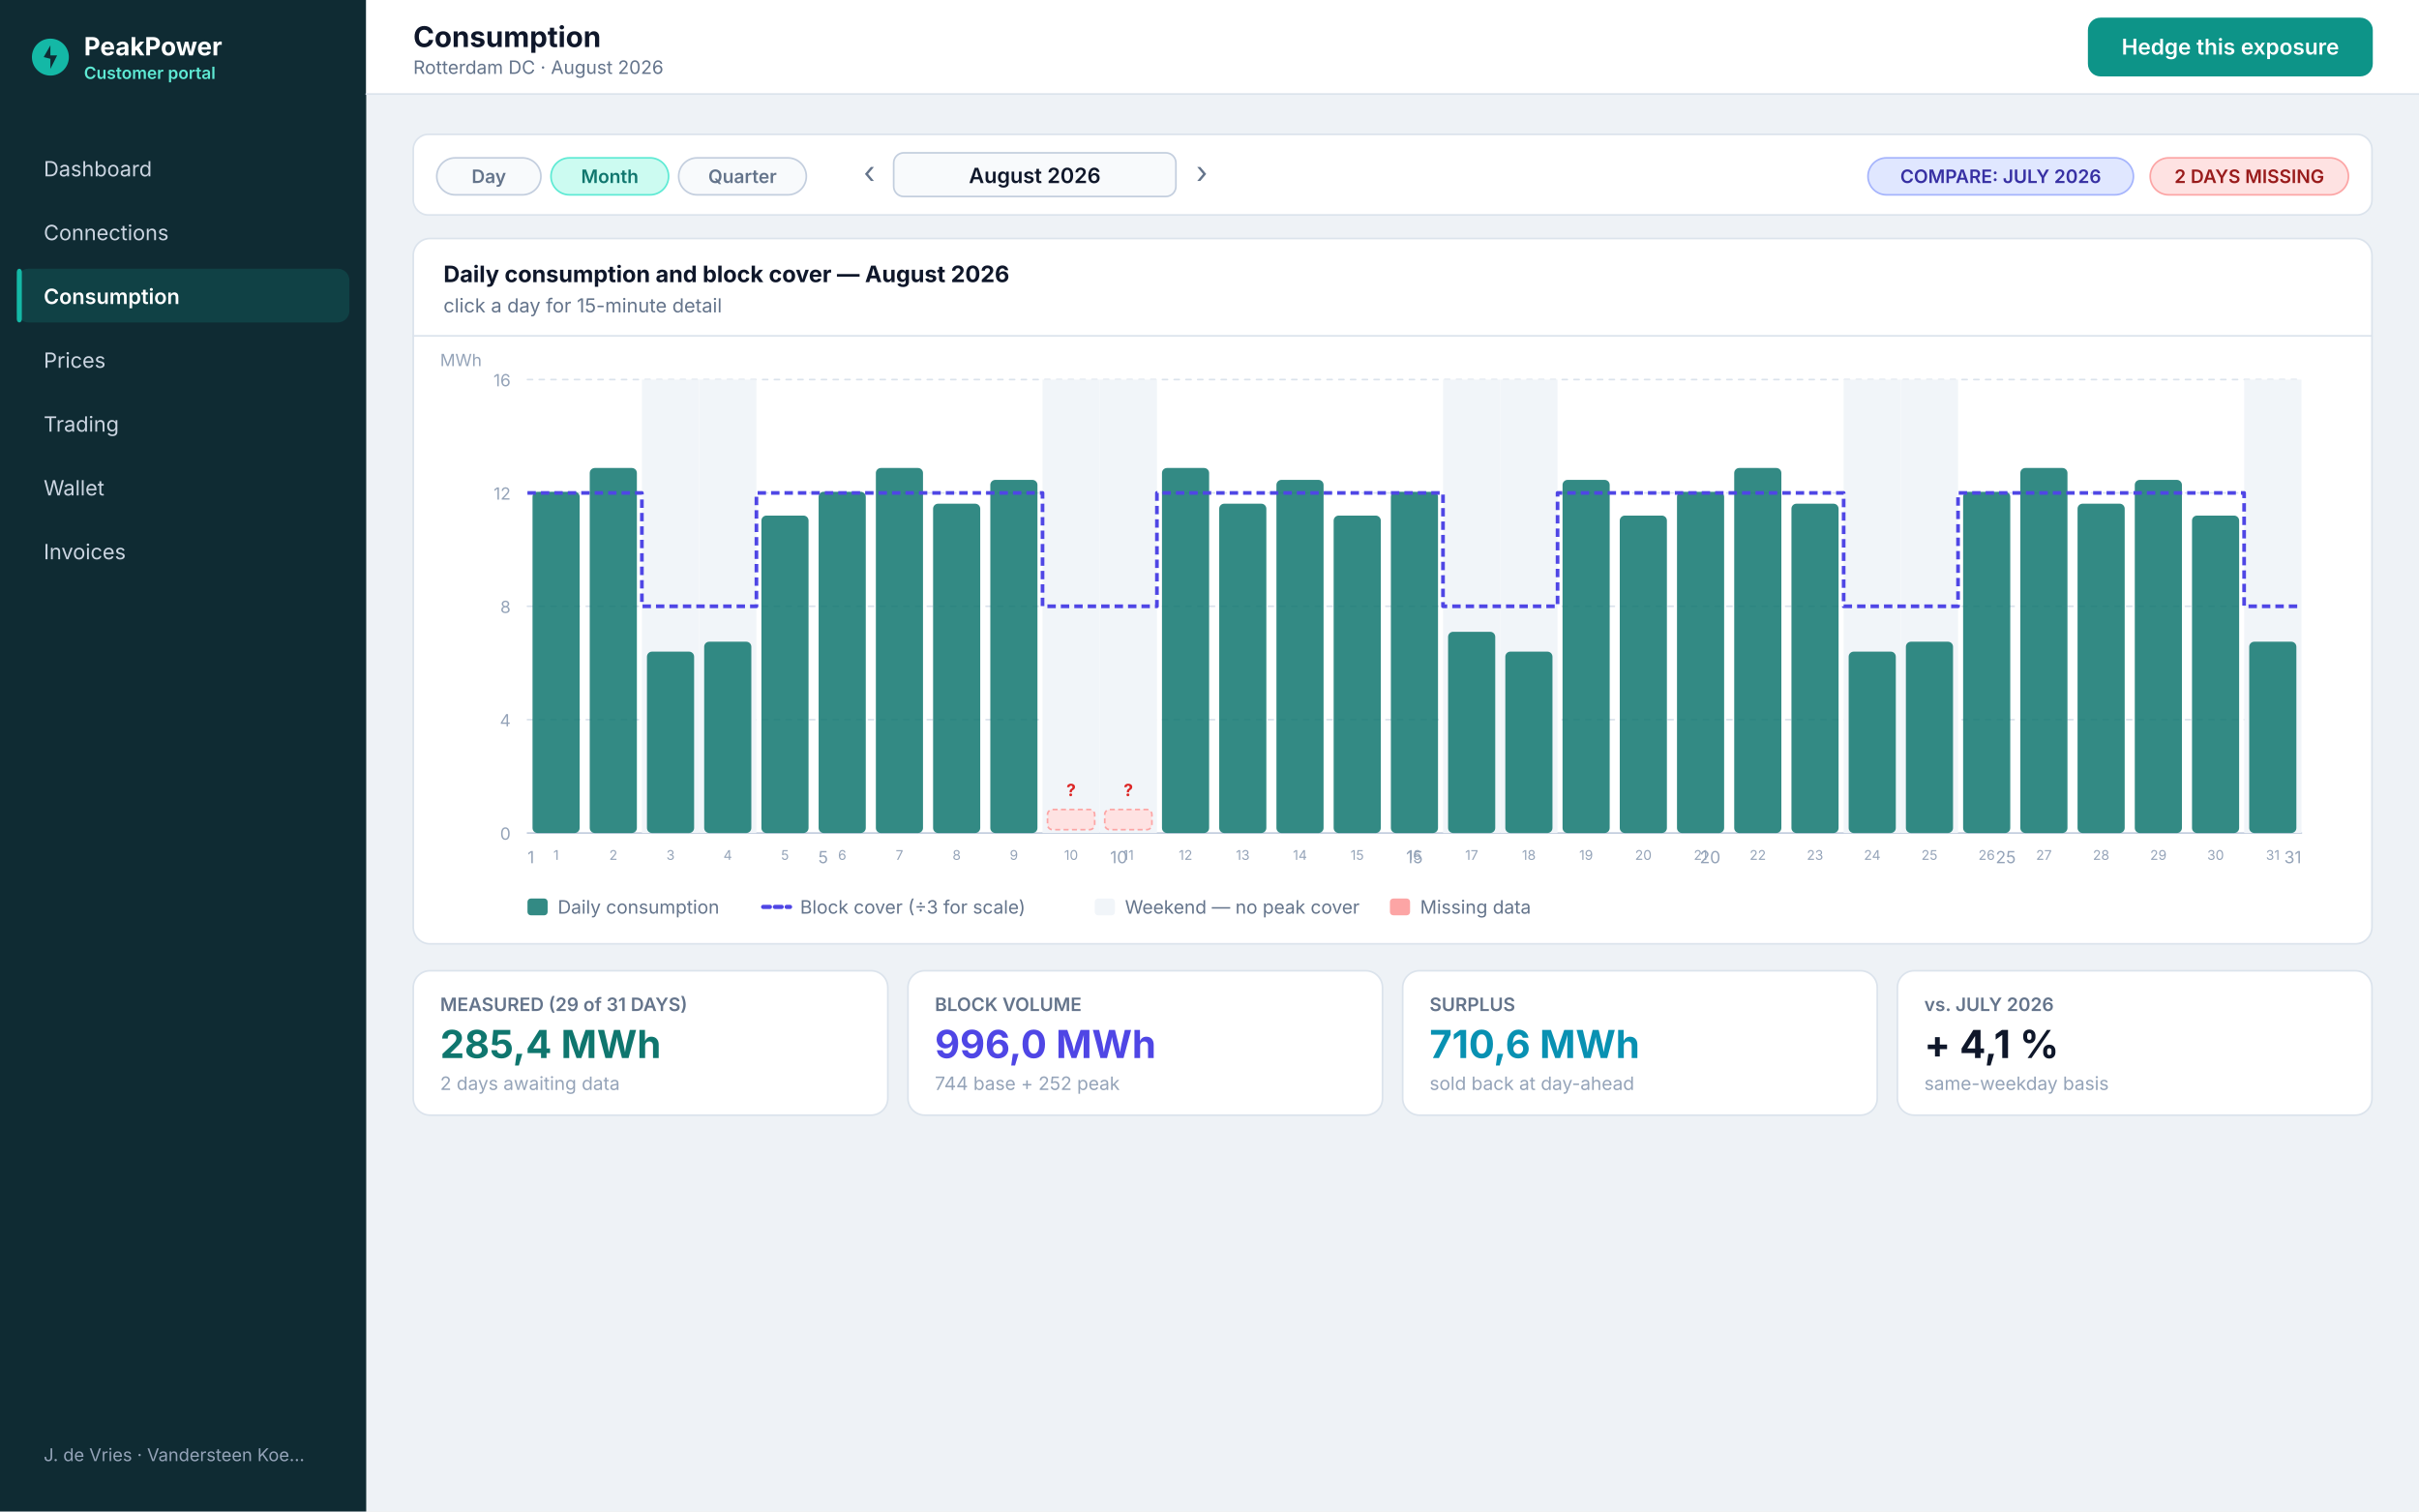
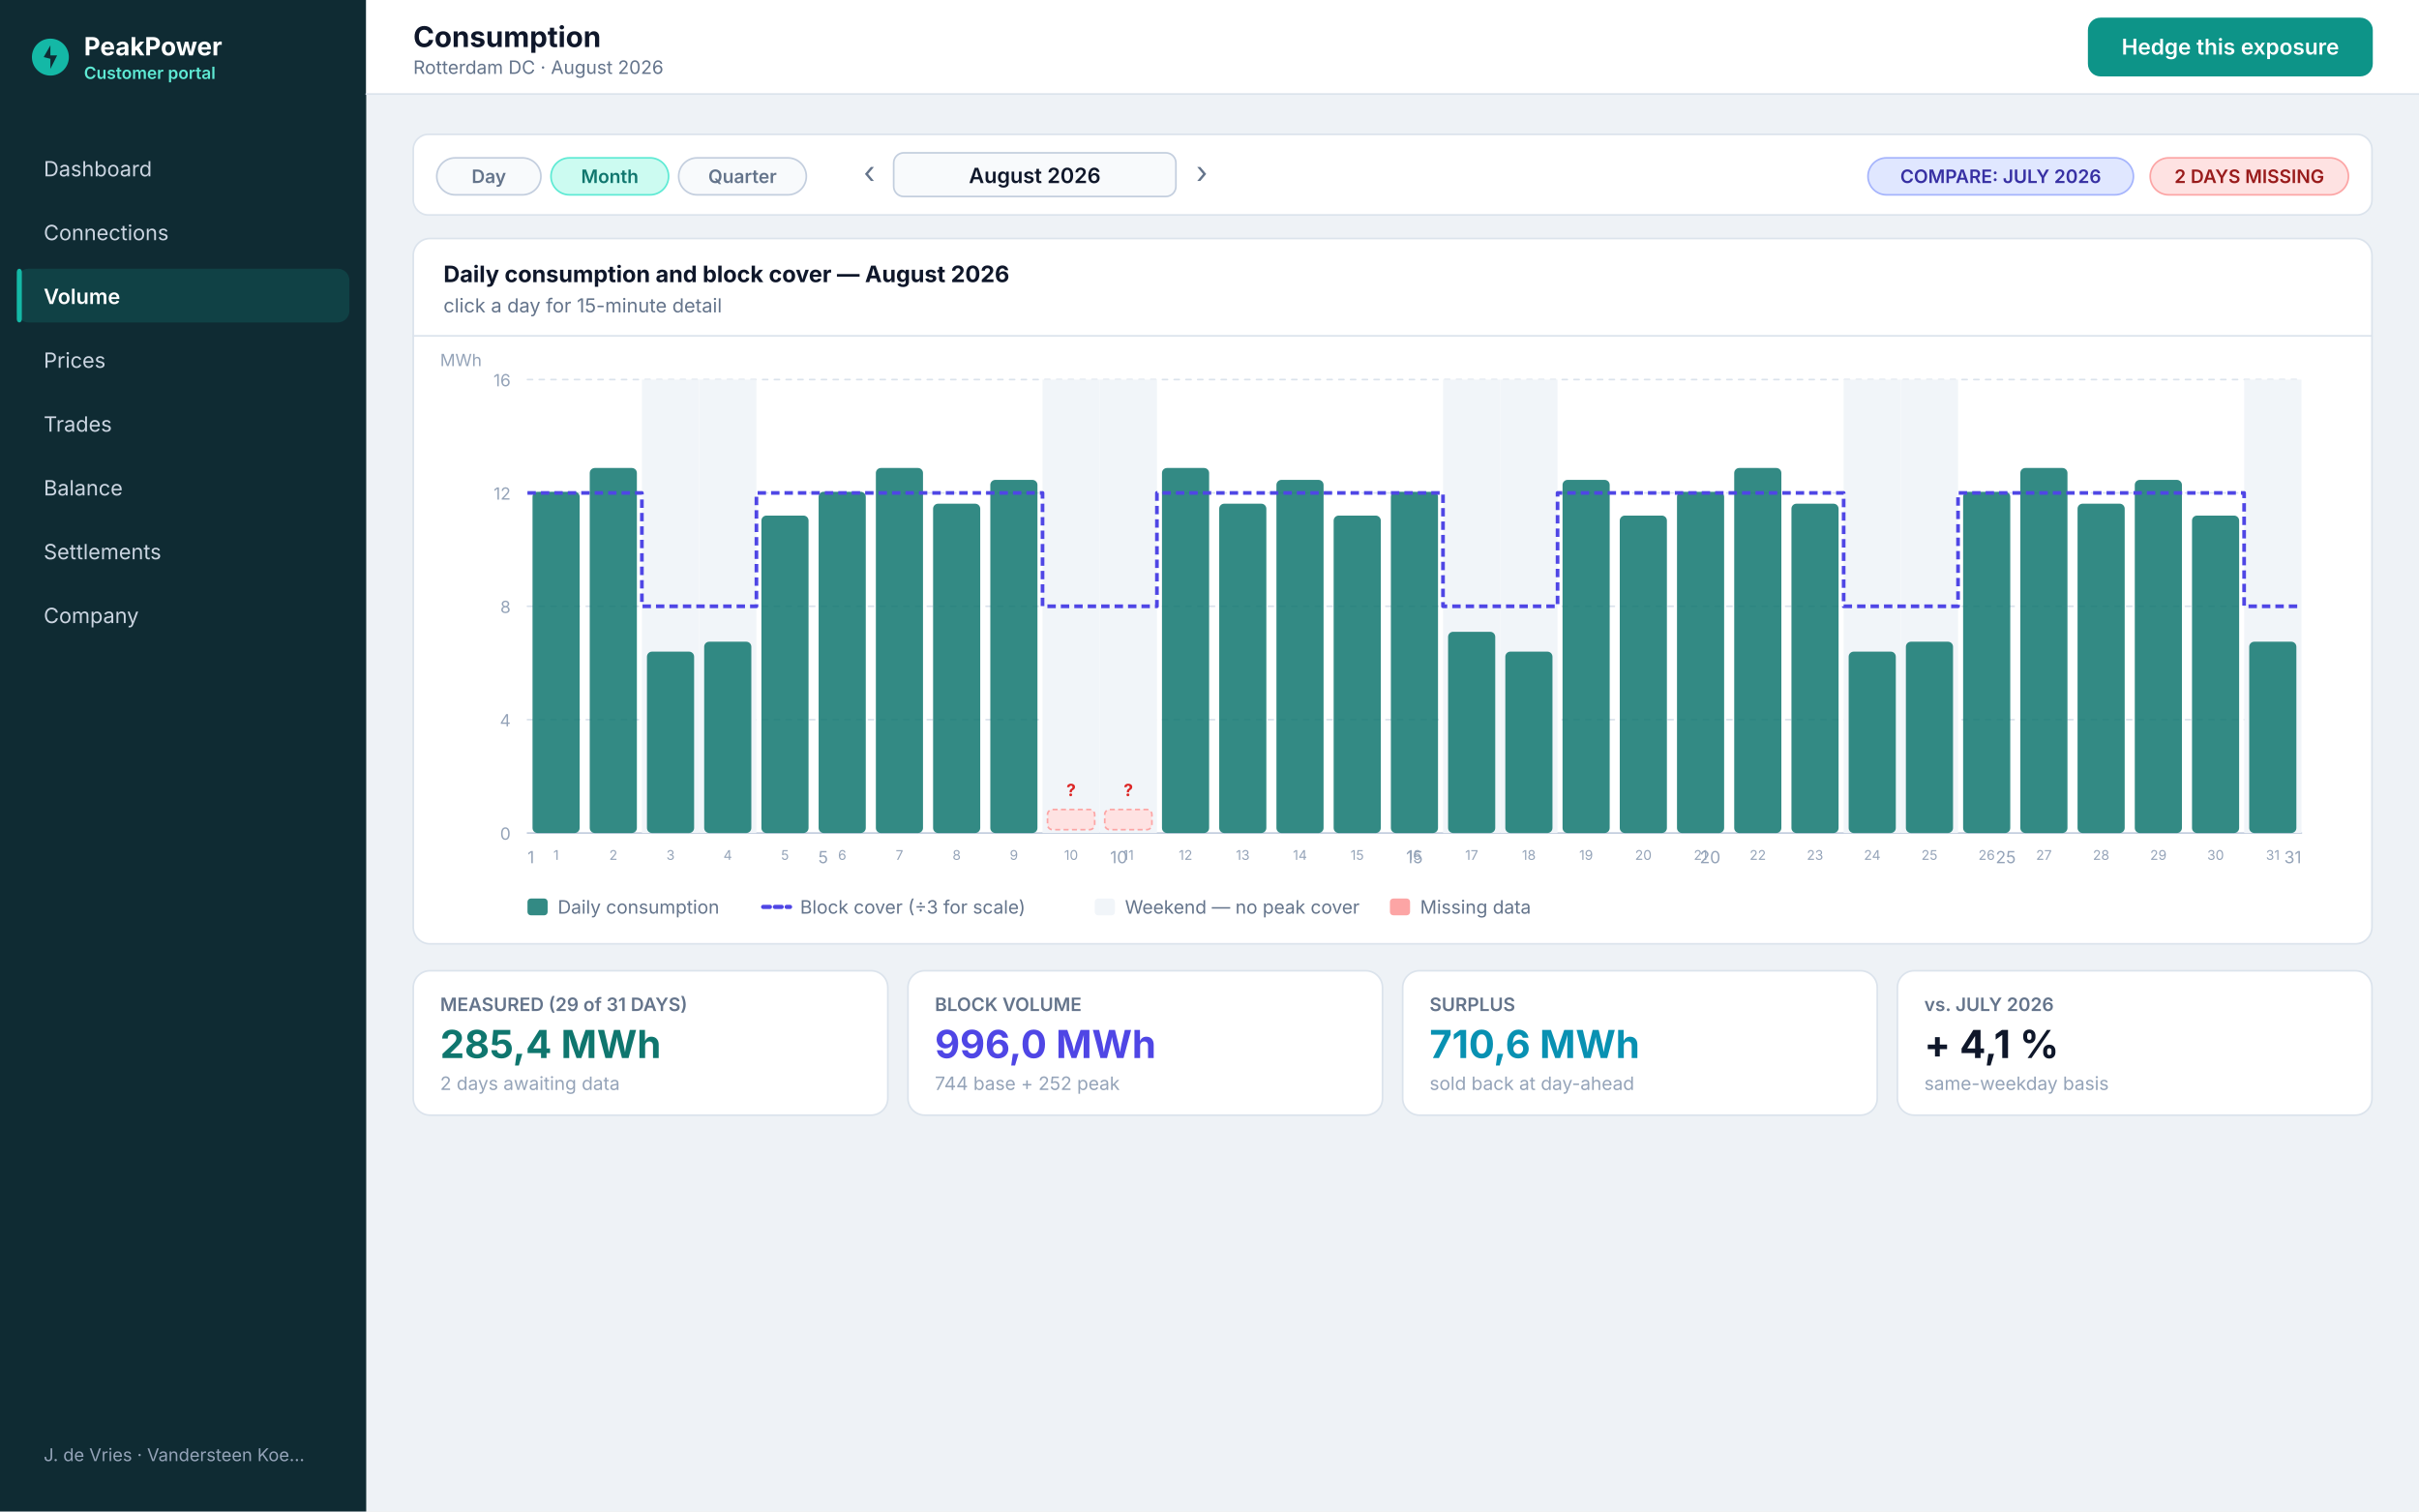
<svg xmlns="http://www.w3.org/2000/svg" viewBox="0 0 1440 900" width="1440" height="900" role="img" aria-label="Customer portal — month chart">
  <rect x="0" y="0" width="1440" height="900" rx="0" fill="#eef2f6" stroke="none" />
  <rect x="0" y="0" width="218" height="900" rx="0" fill="#0f2b33" stroke="none" />
  <g>
    <circle cx="30" cy="34" r="11" fill="#14b8a6" stroke="none" stroke-width="1" />
    <path d="M 26 34 L 30 27 L 30 33 L 34 33 L 30 41 L 30 35 Z" fill="#0f2b33" stroke="none" stroke-width="2" stroke-linejoin="round" stroke-linecap="round" />
  </g>
  <text x="50" y="33" font-family="Inter, 'Segoe UI', -apple-system, BlinkMacSystemFont, 'Helvetica Neue', Arial, sans-serif" font-size="15" fill="#ffffff" font-weight="700" text-anchor="start">PeakPower</text>
  <text x="50" y="47" font-family="Inter, 'Segoe UI', -apple-system, BlinkMacSystemFont, 'Helvetica Neue', Arial, sans-serif" font-size="10" fill="#5eead4" font-weight="600" text-anchor="start">Customer portal</text>
  <text x="26" y="105" font-family="Inter, 'Segoe UI', -apple-system, BlinkMacSystemFont, 'Helvetica Neue', Arial, sans-serif" font-size="12.5" fill="#cbd5e1" font-weight="400" text-anchor="start">Dashboard</text>
  <text x="26" y="143" font-family="Inter, 'Segoe UI', -apple-system, BlinkMacSystemFont, 'Helvetica Neue', Arial, sans-serif" font-size="12.5" fill="#cbd5e1" font-weight="400" text-anchor="start">Connections</text>
  <rect x="10" y="160" width="198" height="32" rx="7" fill="rgba(20,184,166,0.16)" stroke="none" />
  <rect x="10" y="160" width="3" height="32" rx="2" fill="#14b8a6" stroke="none" />
-   <text x="26" y="181" font-family="Inter, 'Segoe UI', -apple-system, BlinkMacSystemFont, 'Helvetica Neue', Arial, sans-serif" font-size="12.5" fill="#ffffff" font-weight="600" text-anchor="start">Consumption</text>
+   <text x="26" y="181" font-family="Inter, 'Segoe UI', -apple-system, BlinkMacSystemFont, 'Helvetica Neue', Arial, sans-serif" font-size="12.5" fill="#ffffff" font-weight="600" text-anchor="start">Volume</text>
  <text x="26" y="219" font-family="Inter, 'Segoe UI', -apple-system, BlinkMacSystemFont, 'Helvetica Neue', Arial, sans-serif" font-size="12.5" fill="#cbd5e1" font-weight="400" text-anchor="start">Prices</text>
-   <text x="26" y="257" font-family="Inter, 'Segoe UI', -apple-system, BlinkMacSystemFont, 'Helvetica Neue', Arial, sans-serif" font-size="12.5" fill="#cbd5e1" font-weight="400" text-anchor="start">Trading</text>
-   <text x="26" y="295" font-family="Inter, 'Segoe UI', -apple-system, BlinkMacSystemFont, 'Helvetica Neue', Arial, sans-serif" font-size="12.5" fill="#cbd5e1" font-weight="400" text-anchor="start">Wallet</text>
-   <text x="26" y="333" font-family="Inter, 'Segoe UI', -apple-system, BlinkMacSystemFont, 'Helvetica Neue', Arial, sans-serif" font-size="12.5" fill="#cbd5e1" font-weight="400" text-anchor="start">Invoices</text>
+   <text x="26" y="257" font-family="Inter, 'Segoe UI', -apple-system, BlinkMacSystemFont, 'Helvetica Neue', Arial, sans-serif" font-size="12.5" fill="#cbd5e1" font-weight="400" text-anchor="start">Trades</text>
+   <text x="26" y="295" font-family="Inter, 'Segoe UI', -apple-system, BlinkMacSystemFont, 'Helvetica Neue', Arial, sans-serif" font-size="12.5" fill="#cbd5e1" font-weight="400" text-anchor="start">Balance</text>
+   <text x="26" y="333" font-family="Inter, 'Segoe UI', -apple-system, BlinkMacSystemFont, 'Helvetica Neue', Arial, sans-serif" font-size="12.5" fill="#cbd5e1" font-weight="400" text-anchor="start">Settlements</text>
+   <text x="26" y="371" font-family="Inter, 'Segoe UI', -apple-system, BlinkMacSystemFont, 'Helvetica Neue', Arial, sans-serif" font-size="12.5" fill="#cbd5e1" font-weight="400" text-anchor="start">Company</text>
  <text x="26" y="870" font-family="Inter, 'Segoe UI', -apple-system, BlinkMacSystemFont, 'Helvetica Neue', Arial, sans-serif" font-size="10.5" fill="#94a3b8" font-weight="400" text-anchor="start">J. de Vries · Vandersteen Koe…</text>
  <rect x="218" y="0" width="1222" height="56" rx="0" fill="#ffffff" stroke="none" />
  <line x1="218" y1="56" x2="1440" y2="56" stroke="#dbe3ec" stroke-width="1" stroke-linecap="round" />
  <text x="246" y="28" font-family="Inter, 'Segoe UI', -apple-system, BlinkMacSystemFont, 'Helvetica Neue', Arial, sans-serif" font-size="17" fill="#0f172a" font-weight="700" text-anchor="start">Consumption</text>
  <text x="246" y="44" font-family="Inter, 'Segoe UI', -apple-system, BlinkMacSystemFont, 'Helvetica Neue', Arial, sans-serif" font-size="11" fill="#64748b" font-weight="400" text-anchor="start">Rotterdam DC · August 2026</text>
  <rect x="1243.4" y="11" width="168.6" height="34" rx="7" fill="#0d9488" stroke="#0d9488" stroke-width="1" />
  <text x="1327.7" y="32.5" font-family="Inter, 'Segoe UI', -apple-system, BlinkMacSystemFont, 'Helvetica Neue', Arial, sans-serif" font-size="13" fill="#ffffff" font-weight="600" text-anchor="middle">Hedge this exposure</text>
  <rect x="246" y="80" width="1166" height="48" rx="9" fill="#ffffff" stroke="#dbe3ec" stroke-width="1" />
  <rect x="260" y="94" width="62" height="22" rx="11" fill="#f8fafc" stroke="#c3cede" stroke-width="1" />
  <text x="291" y="108.96" font-family="Inter, 'Segoe UI', -apple-system, BlinkMacSystemFont, 'Helvetica Neue', Arial, sans-serif" font-size="11" fill="#64748b" font-weight="600" text-anchor="middle">Day</text>
  <rect x="328" y="94" width="70" height="22" rx="11" fill="#ccfbf1" stroke="#5eead4" stroke-width="1" />
  <text x="363" y="108.96" font-family="Inter, 'Segoe UI', -apple-system, BlinkMacSystemFont, 'Helvetica Neue', Arial, sans-serif" font-size="11" fill="#0f766e" font-weight="600" text-anchor="middle">Month</text>
  <rect x="404" y="94" width="76" height="22" rx="11" fill="#f8fafc" stroke="#c3cede" stroke-width="1" />
  <text x="442" y="108.96" font-family="Inter, 'Segoe UI', -apple-system, BlinkMacSystemFont, 'Helvetica Neue', Arial, sans-serif" font-size="11" fill="#64748b" font-weight="600" text-anchor="middle">Quarter</text>
  <text x="514" y="109" font-family="Inter, 'Segoe UI', -apple-system, BlinkMacSystemFont, 'Helvetica Neue', Arial, sans-serif" font-size="18" fill="#64748b" font-weight="400" text-anchor="start">‹</text>
  <rect x="532" y="91" width="168" height="26" rx="6" fill="#f8fafc" stroke="#c3cede" stroke-width="1" />
  <text x="616" y="109" font-family="Inter, 'Segoe UI', -apple-system, BlinkMacSystemFont, 'Helvetica Neue', Arial, sans-serif" font-size="12.5" fill="#0f172a" font-weight="600" text-anchor="middle">August 2026</text>
  <text x="712" y="109" font-family="Inter, 'Segoe UI', -apple-system, BlinkMacSystemFont, 'Helvetica Neue', Arial, sans-serif" font-size="18" fill="#64748b" font-weight="400" text-anchor="start">›</text>
  <rect x="1112" y="94" width="158" height="22" rx="11" fill="#e0e7ff" stroke="#a5b4fc" stroke-width="1" />
  <text x="1191" y="108.96" font-family="Inter, 'Segoe UI', -apple-system, BlinkMacSystemFont, 'Helvetica Neue', Arial, sans-serif" font-size="11" fill="#3730a3" font-weight="600" text-anchor="middle">COMPARE: JULY 2026</text>
  <rect x="1280" y="94" width="118" height="22" rx="11" fill="#fee2e2" stroke="#fca5a5" stroke-width="1" />
  <text x="1339" y="108.96" font-family="Inter, 'Segoe UI', -apple-system, BlinkMacSystemFont, 'Helvetica Neue', Arial, sans-serif" font-size="11" fill="#991b1b" font-weight="600" text-anchor="middle">2 DAYS MISSING</text>
  <rect x="246" y="142" width="1166" height="420" rx="10" fill="#ffffff" stroke="#dbe3ec" stroke-width="1" />
  <text x="264" y="168" font-family="Inter, 'Segoe UI', -apple-system, BlinkMacSystemFont, 'Helvetica Neue', Arial, sans-serif" font-size="13.5" fill="#0f172a" font-weight="700" text-anchor="start">Daily consumption and block cover — August 2026</text>
  <text x="264" y="186" font-family="Inter, 'Segoe UI', -apple-system, BlinkMacSystemFont, 'Helvetica Neue', Arial, sans-serif" font-size="11.5" fill="#64748b" font-weight="400" text-anchor="start">click a day for 15-minute detail</text>
  <line x1="246" y1="200" x2="1412" y2="200" stroke="#dbe3ec" stroke-width="1" stroke-linecap="round" />
  <line x1="314" y1="226" x2="1370" y2="226" stroke="#dbe3ec" stroke-width="1" stroke-dasharray="3 4" stroke-linecap="round" />
  <text x="304" y="230" font-family="Inter, 'Segoe UI', -apple-system, BlinkMacSystemFont, 'Helvetica Neue', Arial, sans-serif" font-size="10" fill="#94a3b8" font-weight="400" text-anchor="end">16</text>
  <line x1="314" y1="293.5" x2="1370" y2="293.5" stroke="#dbe3ec" stroke-width="1" stroke-dasharray="3 4" stroke-linecap="round" />
  <text x="304" y="297.5" font-family="Inter, 'Segoe UI', -apple-system, BlinkMacSystemFont, 'Helvetica Neue', Arial, sans-serif" font-size="10" fill="#94a3b8" font-weight="400" text-anchor="end">12</text>
  <line x1="314" y1="361" x2="1370" y2="361" stroke="#dbe3ec" stroke-width="1" stroke-dasharray="3 4" stroke-linecap="round" />
  <text x="304" y="365" font-family="Inter, 'Segoe UI', -apple-system, BlinkMacSystemFont, 'Helvetica Neue', Arial, sans-serif" font-size="10" fill="#94a3b8" font-weight="400" text-anchor="end">8</text>
  <line x1="314" y1="428.5" x2="1370" y2="428.5" stroke="#dbe3ec" stroke-width="1" stroke-dasharray="3 4" stroke-linecap="round" />
  <text x="304" y="432.5" font-family="Inter, 'Segoe UI', -apple-system, BlinkMacSystemFont, 'Helvetica Neue', Arial, sans-serif" font-size="10" fill="#94a3b8" font-weight="400" text-anchor="end">4</text>
  <line x1="314" y1="496" x2="1370" y2="496" stroke="#c3cede" stroke-width="1" stroke-linecap="round" />
  <text x="304" y="500" font-family="Inter, 'Segoe UI', -apple-system, BlinkMacSystemFont, 'Helvetica Neue', Arial, sans-serif" font-size="10" fill="#94a3b8" font-weight="400" text-anchor="end">0</text>
  <text x="314" y="514" font-family="Inter, 'Segoe UI', -apple-system, BlinkMacSystemFont, 'Helvetica Neue', Arial, sans-serif" font-size="10" fill="#94a3b8" font-weight="400" text-anchor="start">1</text>
  <text x="490" y="514" font-family="Inter, 'Segoe UI', -apple-system, BlinkMacSystemFont, 'Helvetica Neue', Arial, sans-serif" font-size="10" fill="#94a3b8" font-weight="400" text-anchor="middle">5</text>
  <text x="666" y="514" font-family="Inter, 'Segoe UI', -apple-system, BlinkMacSystemFont, 'Helvetica Neue', Arial, sans-serif" font-size="10" fill="#94a3b8" font-weight="400" text-anchor="middle">10</text>
  <text x="842" y="514" font-family="Inter, 'Segoe UI', -apple-system, BlinkMacSystemFont, 'Helvetica Neue', Arial, sans-serif" font-size="10" fill="#94a3b8" font-weight="400" text-anchor="middle">15</text>
  <text x="1018" y="514" font-family="Inter, 'Segoe UI', -apple-system, BlinkMacSystemFont, 'Helvetica Neue', Arial, sans-serif" font-size="10" fill="#94a3b8" font-weight="400" text-anchor="middle">20</text>
  <text x="1194" y="514" font-family="Inter, 'Segoe UI', -apple-system, BlinkMacSystemFont, 'Helvetica Neue', Arial, sans-serif" font-size="10" fill="#94a3b8" font-weight="400" text-anchor="middle">25</text>
  <text x="1370" y="514" font-family="Inter, 'Segoe UI', -apple-system, BlinkMacSystemFont, 'Helvetica Neue', Arial, sans-serif" font-size="10" fill="#94a3b8" font-weight="400" text-anchor="end">31</text>
  <text x="262" y="218" font-family="Inter, 'Segoe UI', -apple-system, BlinkMacSystemFont, 'Helvetica Neue', Arial, sans-serif" font-size="10" fill="#94a3b8" font-weight="400" text-anchor="start">MWh</text>
  <rect x="317" y="292.825" width="28.065" height="203.175" rx="3" fill="#0f766e" stroke="none" opacity="0.85" />
  <text x="331.032" y="512" font-family="Inter, 'Segoe UI', -apple-system, BlinkMacSystemFont, 'Helvetica Neue', Arial, sans-serif" font-size="8" fill="#94a3b8" font-weight="400" text-anchor="middle">1</text>
  <rect x="351.065" y="278.65" width="28.065" height="217.35" rx="3" fill="#0f766e" stroke="none" opacity="0.85" />
  <text x="365.097" y="512" font-family="Inter, 'Segoe UI', -apple-system, BlinkMacSystemFont, 'Helvetica Neue', Arial, sans-serif" font-size="8" fill="#94a3b8" font-weight="400" text-anchor="middle">2</text>
  <rect x="382.129" y="226" width="34.065" height="270" rx="0" fill="#f1f5f9" stroke="none" />
  <rect x="385.129" y="388" width="28.065" height="108" rx="3" fill="#0f766e" stroke="none" opacity="0.85" />
  <text x="399.161" y="512" font-family="Inter, 'Segoe UI', -apple-system, BlinkMacSystemFont, 'Helvetica Neue', Arial, sans-serif" font-size="8" fill="#94a3b8" font-weight="400" text-anchor="middle">3</text>
  <rect x="416.194" y="226" width="34.065" height="270" rx="0" fill="#f1f5f9" stroke="none" />
  <rect x="419.194" y="382.094" width="28.065" height="113.906" rx="3" fill="#0f766e" stroke="none" opacity="0.85" />
  <text x="433.226" y="512" font-family="Inter, 'Segoe UI', -apple-system, BlinkMacSystemFont, 'Helvetica Neue', Arial, sans-serif" font-size="8" fill="#94a3b8" font-weight="400" text-anchor="middle">4</text>
  <rect x="453.258" y="307" width="28.065" height="189" rx="3" fill="#0f766e" stroke="none" opacity="0.85" />
  <text x="467.29" y="512" font-family="Inter, 'Segoe UI', -apple-system, BlinkMacSystemFont, 'Helvetica Neue', Arial, sans-serif" font-size="8" fill="#94a3b8" font-weight="400" text-anchor="middle">5</text>
  <rect x="487.323" y="292.825" width="28.065" height="203.175" rx="3" fill="#0f766e" stroke="none" opacity="0.85" />
  <text x="501.355" y="512" font-family="Inter, 'Segoe UI', -apple-system, BlinkMacSystemFont, 'Helvetica Neue', Arial, sans-serif" font-size="8" fill="#94a3b8" font-weight="400" text-anchor="middle">6</text>
  <rect x="521.387" y="278.65" width="28.065" height="217.35" rx="3" fill="#0f766e" stroke="none" opacity="0.85" />
  <text x="535.419" y="512" font-family="Inter, 'Segoe UI', -apple-system, BlinkMacSystemFont, 'Helvetica Neue', Arial, sans-serif" font-size="8" fill="#94a3b8" font-weight="400" text-anchor="middle">7</text>
  <rect x="555.452" y="299.913" width="28.065" height="196.087" rx="3" fill="#0f766e" stroke="none" opacity="0.85" />
  <text x="569.484" y="512" font-family="Inter, 'Segoe UI', -apple-system, BlinkMacSystemFont, 'Helvetica Neue', Arial, sans-serif" font-size="8" fill="#94a3b8" font-weight="400" text-anchor="middle">8</text>
  <rect x="589.516" y="285.738" width="28.065" height="210.262" rx="3" fill="#0f766e" stroke="none" opacity="0.85" />
  <text x="603.548" y="512" font-family="Inter, 'Segoe UI', -apple-system, BlinkMacSystemFont, 'Helvetica Neue', Arial, sans-serif" font-size="8" fill="#94a3b8" font-weight="400" text-anchor="middle">9</text>
  <rect x="620.581" y="226" width="34.065" height="270" rx="0" fill="#f1f5f9" stroke="none" />
  <rect x="623.581" y="482" width="28.065" height="12" rx="3" fill="#fee2e2" stroke="#fca5a5" stroke-width="1" stroke-dasharray="3 2" />
  <text x="637.613" y="474" font-family="Inter, 'Segoe UI', -apple-system, BlinkMacSystemFont, 'Helvetica Neue', Arial, sans-serif" font-size="10" fill="#dc2626" font-weight="700" text-anchor="middle">?</text>
  <text x="637.613" y="512" font-family="Inter, 'Segoe UI', -apple-system, BlinkMacSystemFont, 'Helvetica Neue', Arial, sans-serif" font-size="8" fill="#94a3b8" font-weight="400" text-anchor="middle">10</text>
  <rect x="654.645" y="226" width="34.065" height="270" rx="0" fill="#f1f5f9" stroke="none" />
  <rect x="657.645" y="482" width="28.065" height="12" rx="3" fill="#fee2e2" stroke="#fca5a5" stroke-width="1" stroke-dasharray="3 2" />
  <text x="671.677" y="474" font-family="Inter, 'Segoe UI', -apple-system, BlinkMacSystemFont, 'Helvetica Neue', Arial, sans-serif" font-size="10" fill="#dc2626" font-weight="700" text-anchor="middle">?</text>
  <text x="671.677" y="512" font-family="Inter, 'Segoe UI', -apple-system, BlinkMacSystemFont, 'Helvetica Neue', Arial, sans-serif" font-size="8" fill="#94a3b8" font-weight="400" text-anchor="middle">11</text>
  <rect x="691.71" y="278.65" width="28.065" height="217.35" rx="3" fill="#0f766e" stroke="none" opacity="0.85" />
  <text x="705.742" y="512" font-family="Inter, 'Segoe UI', -apple-system, BlinkMacSystemFont, 'Helvetica Neue', Arial, sans-serif" font-size="8" fill="#94a3b8" font-weight="400" text-anchor="middle">12</text>
  <rect x="725.774" y="299.913" width="28.065" height="196.087" rx="3" fill="#0f766e" stroke="none" opacity="0.85" />
  <text x="739.806" y="512" font-family="Inter, 'Segoe UI', -apple-system, BlinkMacSystemFont, 'Helvetica Neue', Arial, sans-serif" font-size="8" fill="#94a3b8" font-weight="400" text-anchor="middle">13</text>
  <rect x="759.839" y="285.738" width="28.065" height="210.262" rx="3" fill="#0f766e" stroke="none" opacity="0.85" />
  <text x="773.871" y="512" font-family="Inter, 'Segoe UI', -apple-system, BlinkMacSystemFont, 'Helvetica Neue', Arial, sans-serif" font-size="8" fill="#94a3b8" font-weight="400" text-anchor="middle">14</text>
  <rect x="793.903" y="307" width="28.065" height="189" rx="3" fill="#0f766e" stroke="none" opacity="0.85" />
  <text x="807.935" y="512" font-family="Inter, 'Segoe UI', -apple-system, BlinkMacSystemFont, 'Helvetica Neue', Arial, sans-serif" font-size="8" fill="#94a3b8" font-weight="400" text-anchor="middle">15</text>
  <rect x="827.968" y="292.825" width="28.065" height="203.175" rx="3" fill="#0f766e" stroke="none" opacity="0.85" />
  <text x="842" y="512" font-family="Inter, 'Segoe UI', -apple-system, BlinkMacSystemFont, 'Helvetica Neue', Arial, sans-serif" font-size="8" fill="#94a3b8" font-weight="400" text-anchor="middle">16</text>
  <rect x="859.032" y="226" width="34.065" height="270" rx="0" fill="#f1f5f9" stroke="none" />
  <rect x="862.032" y="376.188" width="28.065" height="119.813" rx="3" fill="#0f766e" stroke="none" opacity="0.85" />
  <text x="876.065" y="512" font-family="Inter, 'Segoe UI', -apple-system, BlinkMacSystemFont, 'Helvetica Neue', Arial, sans-serif" font-size="8" fill="#94a3b8" font-weight="400" text-anchor="middle">17</text>
  <rect x="893.097" y="226" width="34.065" height="270" rx="0" fill="#f1f5f9" stroke="none" />
  <rect x="896.097" y="388" width="28.065" height="108" rx="3" fill="#0f766e" stroke="none" opacity="0.85" />
  <text x="910.129" y="512" font-family="Inter, 'Segoe UI', -apple-system, BlinkMacSystemFont, 'Helvetica Neue', Arial, sans-serif" font-size="8" fill="#94a3b8" font-weight="400" text-anchor="middle">18</text>
  <rect x="930.161" y="285.738" width="28.065" height="210.262" rx="3" fill="#0f766e" stroke="none" opacity="0.85" />
  <text x="944.194" y="512" font-family="Inter, 'Segoe UI', -apple-system, BlinkMacSystemFont, 'Helvetica Neue', Arial, sans-serif" font-size="8" fill="#94a3b8" font-weight="400" text-anchor="middle">19</text>
  <rect x="964.226" y="307" width="28.065" height="189" rx="3" fill="#0f766e" stroke="none" opacity="0.85" />
  <text x="978.258" y="512" font-family="Inter, 'Segoe UI', -apple-system, BlinkMacSystemFont, 'Helvetica Neue', Arial, sans-serif" font-size="8" fill="#94a3b8" font-weight="400" text-anchor="middle">20</text>
  <rect x="998.29" y="292.825" width="28.065" height="203.175" rx="3" fill="#0f766e" stroke="none" opacity="0.85" />
  <text x="1012.323" y="512" font-family="Inter, 'Segoe UI', -apple-system, BlinkMacSystemFont, 'Helvetica Neue', Arial, sans-serif" font-size="8" fill="#94a3b8" font-weight="400" text-anchor="middle">21</text>
  <rect x="1032.355" y="278.65" width="28.065" height="217.35" rx="3" fill="#0f766e" stroke="none" opacity="0.85" />
  <text x="1046.387" y="512" font-family="Inter, 'Segoe UI', -apple-system, BlinkMacSystemFont, 'Helvetica Neue', Arial, sans-serif" font-size="8" fill="#94a3b8" font-weight="400" text-anchor="middle">22</text>
  <rect x="1066.419" y="299.913" width="28.065" height="196.087" rx="3" fill="#0f766e" stroke="none" opacity="0.85" />
  <text x="1080.452" y="512" font-family="Inter, 'Segoe UI', -apple-system, BlinkMacSystemFont, 'Helvetica Neue', Arial, sans-serif" font-size="8" fill="#94a3b8" font-weight="400" text-anchor="middle">23</text>
  <rect x="1097.484" y="226" width="34.065" height="270" rx="0" fill="#f1f5f9" stroke="none" />
  <rect x="1100.484" y="388" width="28.065" height="108" rx="3" fill="#0f766e" stroke="none" opacity="0.85" />
  <text x="1114.516" y="512" font-family="Inter, 'Segoe UI', -apple-system, BlinkMacSystemFont, 'Helvetica Neue', Arial, sans-serif" font-size="8" fill="#94a3b8" font-weight="400" text-anchor="middle">24</text>
  <rect x="1131.548" y="226" width="34.065" height="270" rx="0" fill="#f1f5f9" stroke="none" />
  <rect x="1134.548" y="382.094" width="28.065" height="113.906" rx="3" fill="#0f766e" stroke="none" opacity="0.85" />
  <text x="1148.581" y="512" font-family="Inter, 'Segoe UI', -apple-system, BlinkMacSystemFont, 'Helvetica Neue', Arial, sans-serif" font-size="8" fill="#94a3b8" font-weight="400" text-anchor="middle">25</text>
  <rect x="1168.613" y="292.825" width="28.065" height="203.175" rx="3" fill="#0f766e" stroke="none" opacity="0.85" />
  <text x="1182.645" y="512" font-family="Inter, 'Segoe UI', -apple-system, BlinkMacSystemFont, 'Helvetica Neue', Arial, sans-serif" font-size="8" fill="#94a3b8" font-weight="400" text-anchor="middle">26</text>
  <rect x="1202.677" y="278.65" width="28.065" height="217.35" rx="3" fill="#0f766e" stroke="none" opacity="0.85" />
  <text x="1216.71" y="512" font-family="Inter, 'Segoe UI', -apple-system, BlinkMacSystemFont, 'Helvetica Neue', Arial, sans-serif" font-size="8" fill="#94a3b8" font-weight="400" text-anchor="middle">27</text>
  <rect x="1236.742" y="299.913" width="28.065" height="196.087" rx="3" fill="#0f766e" stroke="none" opacity="0.85" />
  <text x="1250.774" y="512" font-family="Inter, 'Segoe UI', -apple-system, BlinkMacSystemFont, 'Helvetica Neue', Arial, sans-serif" font-size="8" fill="#94a3b8" font-weight="400" text-anchor="middle">28</text>
  <rect x="1270.806" y="285.738" width="28.065" height="210.262" rx="3" fill="#0f766e" stroke="none" opacity="0.85" />
  <text x="1284.839" y="512" font-family="Inter, 'Segoe UI', -apple-system, BlinkMacSystemFont, 'Helvetica Neue', Arial, sans-serif" font-size="8" fill="#94a3b8" font-weight="400" text-anchor="middle">29</text>
  <rect x="1304.871" y="307" width="28.065" height="189" rx="3" fill="#0f766e" stroke="none" opacity="0.85" />
  <text x="1318.903" y="512" font-family="Inter, 'Segoe UI', -apple-system, BlinkMacSystemFont, 'Helvetica Neue', Arial, sans-serif" font-size="8" fill="#94a3b8" font-weight="400" text-anchor="middle">30</text>
  <rect x="1335.935" y="226" width="34.065" height="270" rx="0" fill="#f1f5f9" stroke="none" />
  <rect x="1338.935" y="382.094" width="28.065" height="113.906" rx="3" fill="#0f766e" stroke="none" opacity="0.85" />
  <text x="1352.968" y="512" font-family="Inter, 'Segoe UI', -apple-system, BlinkMacSystemFont, 'Helvetica Neue', Arial, sans-serif" font-size="8" fill="#94a3b8" font-weight="400" text-anchor="middle">31</text>
  <path d="M 314.0 293.5 L 348.1 293.5 L 348.1 293.5 L 382.1 293.5 L 382.1 361.0 L 416.2 361.0 L 416.2 361.0 L 450.3 361.0 L 450.3 293.5 L 484.3 293.5 L 484.3 293.5 L 518.4 293.5 L 518.4 293.5 L 552.5 293.5 L 552.5 293.5 L 586.5 293.5 L 586.5 293.5 L 620.6 293.5 L 620.6 361.0 L 654.6 361.0 L 654.6 361.0 L 688.7 361.0 L 688.7 293.5 L 722.8 293.5 L 722.8 293.5 L 756.8 293.5 L 756.8 293.5 L 790.9 293.5 L 790.9 293.5 L 825.0 293.5 L 825.0 293.5 L 859.0 293.5 L 859.0 361.0 L 893.1 361.0 L 893.1 361.0 L 927.2 361.0 L 927.2 293.5 L 961.2 293.5 L 961.2 293.5 L 995.3 293.5 L 995.3 293.5 L 1029.4 293.5 L 1029.4 293.5 L 1063.4 293.5 L 1063.4 293.5 L 1097.5 293.5 L 1097.5 361.0 L 1131.5 361.0 L 1131.5 361.0 L 1165.6 361.0 L 1165.6 293.5 L 1199.7 293.5 L 1199.7 293.5 L 1233.7 293.5 L 1233.7 293.5 L 1267.8 293.5 L 1267.8 293.5 L 1301.9 293.5 L 1301.9 293.5 L 1335.9 293.5 L 1335.9 361.0 L 1370.0 361.0" fill="none" stroke="#4f46e5" stroke-width="2.2" stroke-linejoin="round" stroke-linecap="butt" stroke-dasharray="5 3" />
  <rect x="314" y="535" width="12" height="10" rx="2" fill="#0f766e" stroke="none" opacity="0.85" />
  <text x="332" y="544" font-family="Inter, 'Segoe UI', -apple-system, BlinkMacSystemFont, 'Helvetica Neue', Arial, sans-serif" font-size="11" fill="#64748b" font-weight="400" text-anchor="start">Daily consumption</text>
  <line x1="454.3" y1="540" x2="470.3" y2="540" stroke="#4f46e5" stroke-width="2.5" stroke-dasharray="4 3" stroke-linecap="round" />
  <text x="476.3" y="544" font-family="Inter, 'Segoe UI', -apple-system, BlinkMacSystemFont, 'Helvetica Neue', Arial, sans-serif" font-size="11" fill="#64748b" font-weight="400" text-anchor="start">Block cover (÷3 for scale)</text>
  <rect x="651.7" y="535" width="12" height="10" rx="2" fill="#f1f5f9" stroke="none" />
  <text x="669.7" y="544" font-family="Inter, 'Segoe UI', -apple-system, BlinkMacSystemFont, 'Helvetica Neue', Arial, sans-serif" font-size="11" fill="#64748b" font-weight="400" text-anchor="start">Weekend — no peak cover</text>
  <rect x="827.4" y="535" width="12" height="10" rx="2" fill="#fca5a5" stroke="none" />
  <text x="845.4" y="544" font-family="Inter, 'Segoe UI', -apple-system, BlinkMacSystemFont, 'Helvetica Neue', Arial, sans-serif" font-size="11" fill="#64748b" font-weight="400" text-anchor="start">Missing data</text>
  <rect x="246" y="578" width="282.5" height="86" rx="10" fill="#ffffff" stroke="#dbe3ec" stroke-width="1" />
  <text x="262" y="602" font-family="Inter, 'Segoe UI', -apple-system, BlinkMacSystemFont, 'Helvetica Neue', Arial, sans-serif" font-size="11" fill="#64748b" font-weight="600" text-anchor="start">MEASURED (29 of 31 DAYS)</text>
  <text x="262" y="630" font-family="Inter, 'Segoe UI', -apple-system, BlinkMacSystemFont, 'Helvetica Neue', Arial, sans-serif" font-size="23" fill="#0f766e" font-weight="700" text-anchor="start">285,4 MWh</text>
  <text x="262" y="649" font-family="Inter, 'Segoe UI', -apple-system, BlinkMacSystemFont, 'Helvetica Neue', Arial, sans-serif" font-size="11" fill="#94a3b8" font-weight="400" text-anchor="start">2 days awaiting data</text>
  <rect x="540.5" y="578" width="282.5" height="86" rx="10" fill="#ffffff" stroke="#dbe3ec" stroke-width="1" />
  <text x="556.5" y="602" font-family="Inter, 'Segoe UI', -apple-system, BlinkMacSystemFont, 'Helvetica Neue', Arial, sans-serif" font-size="11" fill="#64748b" font-weight="600" text-anchor="start">BLOCK VOLUME</text>
  <text x="556.5" y="630" font-family="Inter, 'Segoe UI', -apple-system, BlinkMacSystemFont, 'Helvetica Neue', Arial, sans-serif" font-size="23" fill="#4f46e5" font-weight="700" text-anchor="start">996,0 MWh</text>
  <text x="556.5" y="649" font-family="Inter, 'Segoe UI', -apple-system, BlinkMacSystemFont, 'Helvetica Neue', Arial, sans-serif" font-size="11" fill="#94a3b8" font-weight="400" text-anchor="start">744 base + 252 peak</text>
  <rect x="835" y="578" width="282.5" height="86" rx="10" fill="#ffffff" stroke="#dbe3ec" stroke-width="1" />
  <text x="851" y="602" font-family="Inter, 'Segoe UI', -apple-system, BlinkMacSystemFont, 'Helvetica Neue', Arial, sans-serif" font-size="11" fill="#64748b" font-weight="600" text-anchor="start">SURPLUS</text>
  <text x="851" y="630" font-family="Inter, 'Segoe UI', -apple-system, BlinkMacSystemFont, 'Helvetica Neue', Arial, sans-serif" font-size="23" fill="#0891b2" font-weight="700" text-anchor="start">710,6 MWh</text>
  <text x="851" y="649" font-family="Inter, 'Segoe UI', -apple-system, BlinkMacSystemFont, 'Helvetica Neue', Arial, sans-serif" font-size="11" fill="#94a3b8" font-weight="400" text-anchor="start">sold back at day-ahead</text>
  <rect x="1129.5" y="578" width="282.5" height="86" rx="10" fill="#ffffff" stroke="#dbe3ec" stroke-width="1" />
  <text x="1145.5" y="602" font-family="Inter, 'Segoe UI', -apple-system, BlinkMacSystemFont, 'Helvetica Neue', Arial, sans-serif" font-size="11" fill="#64748b" font-weight="600" text-anchor="start">vs. JULY 2026</text>
  <text x="1145.5" y="630" font-family="Inter, 'Segoe UI', -apple-system, BlinkMacSystemFont, 'Helvetica Neue', Arial, sans-serif" font-size="23" fill="#0f172a" font-weight="700" text-anchor="start">+ 4,1 %</text>
  <text x="1145.5" y="649" font-family="Inter, 'Segoe UI', -apple-system, BlinkMacSystemFont, 'Helvetica Neue', Arial, sans-serif" font-size="11" fill="#94a3b8" font-weight="400" text-anchor="start">same-weekday basis</text>
</svg>
